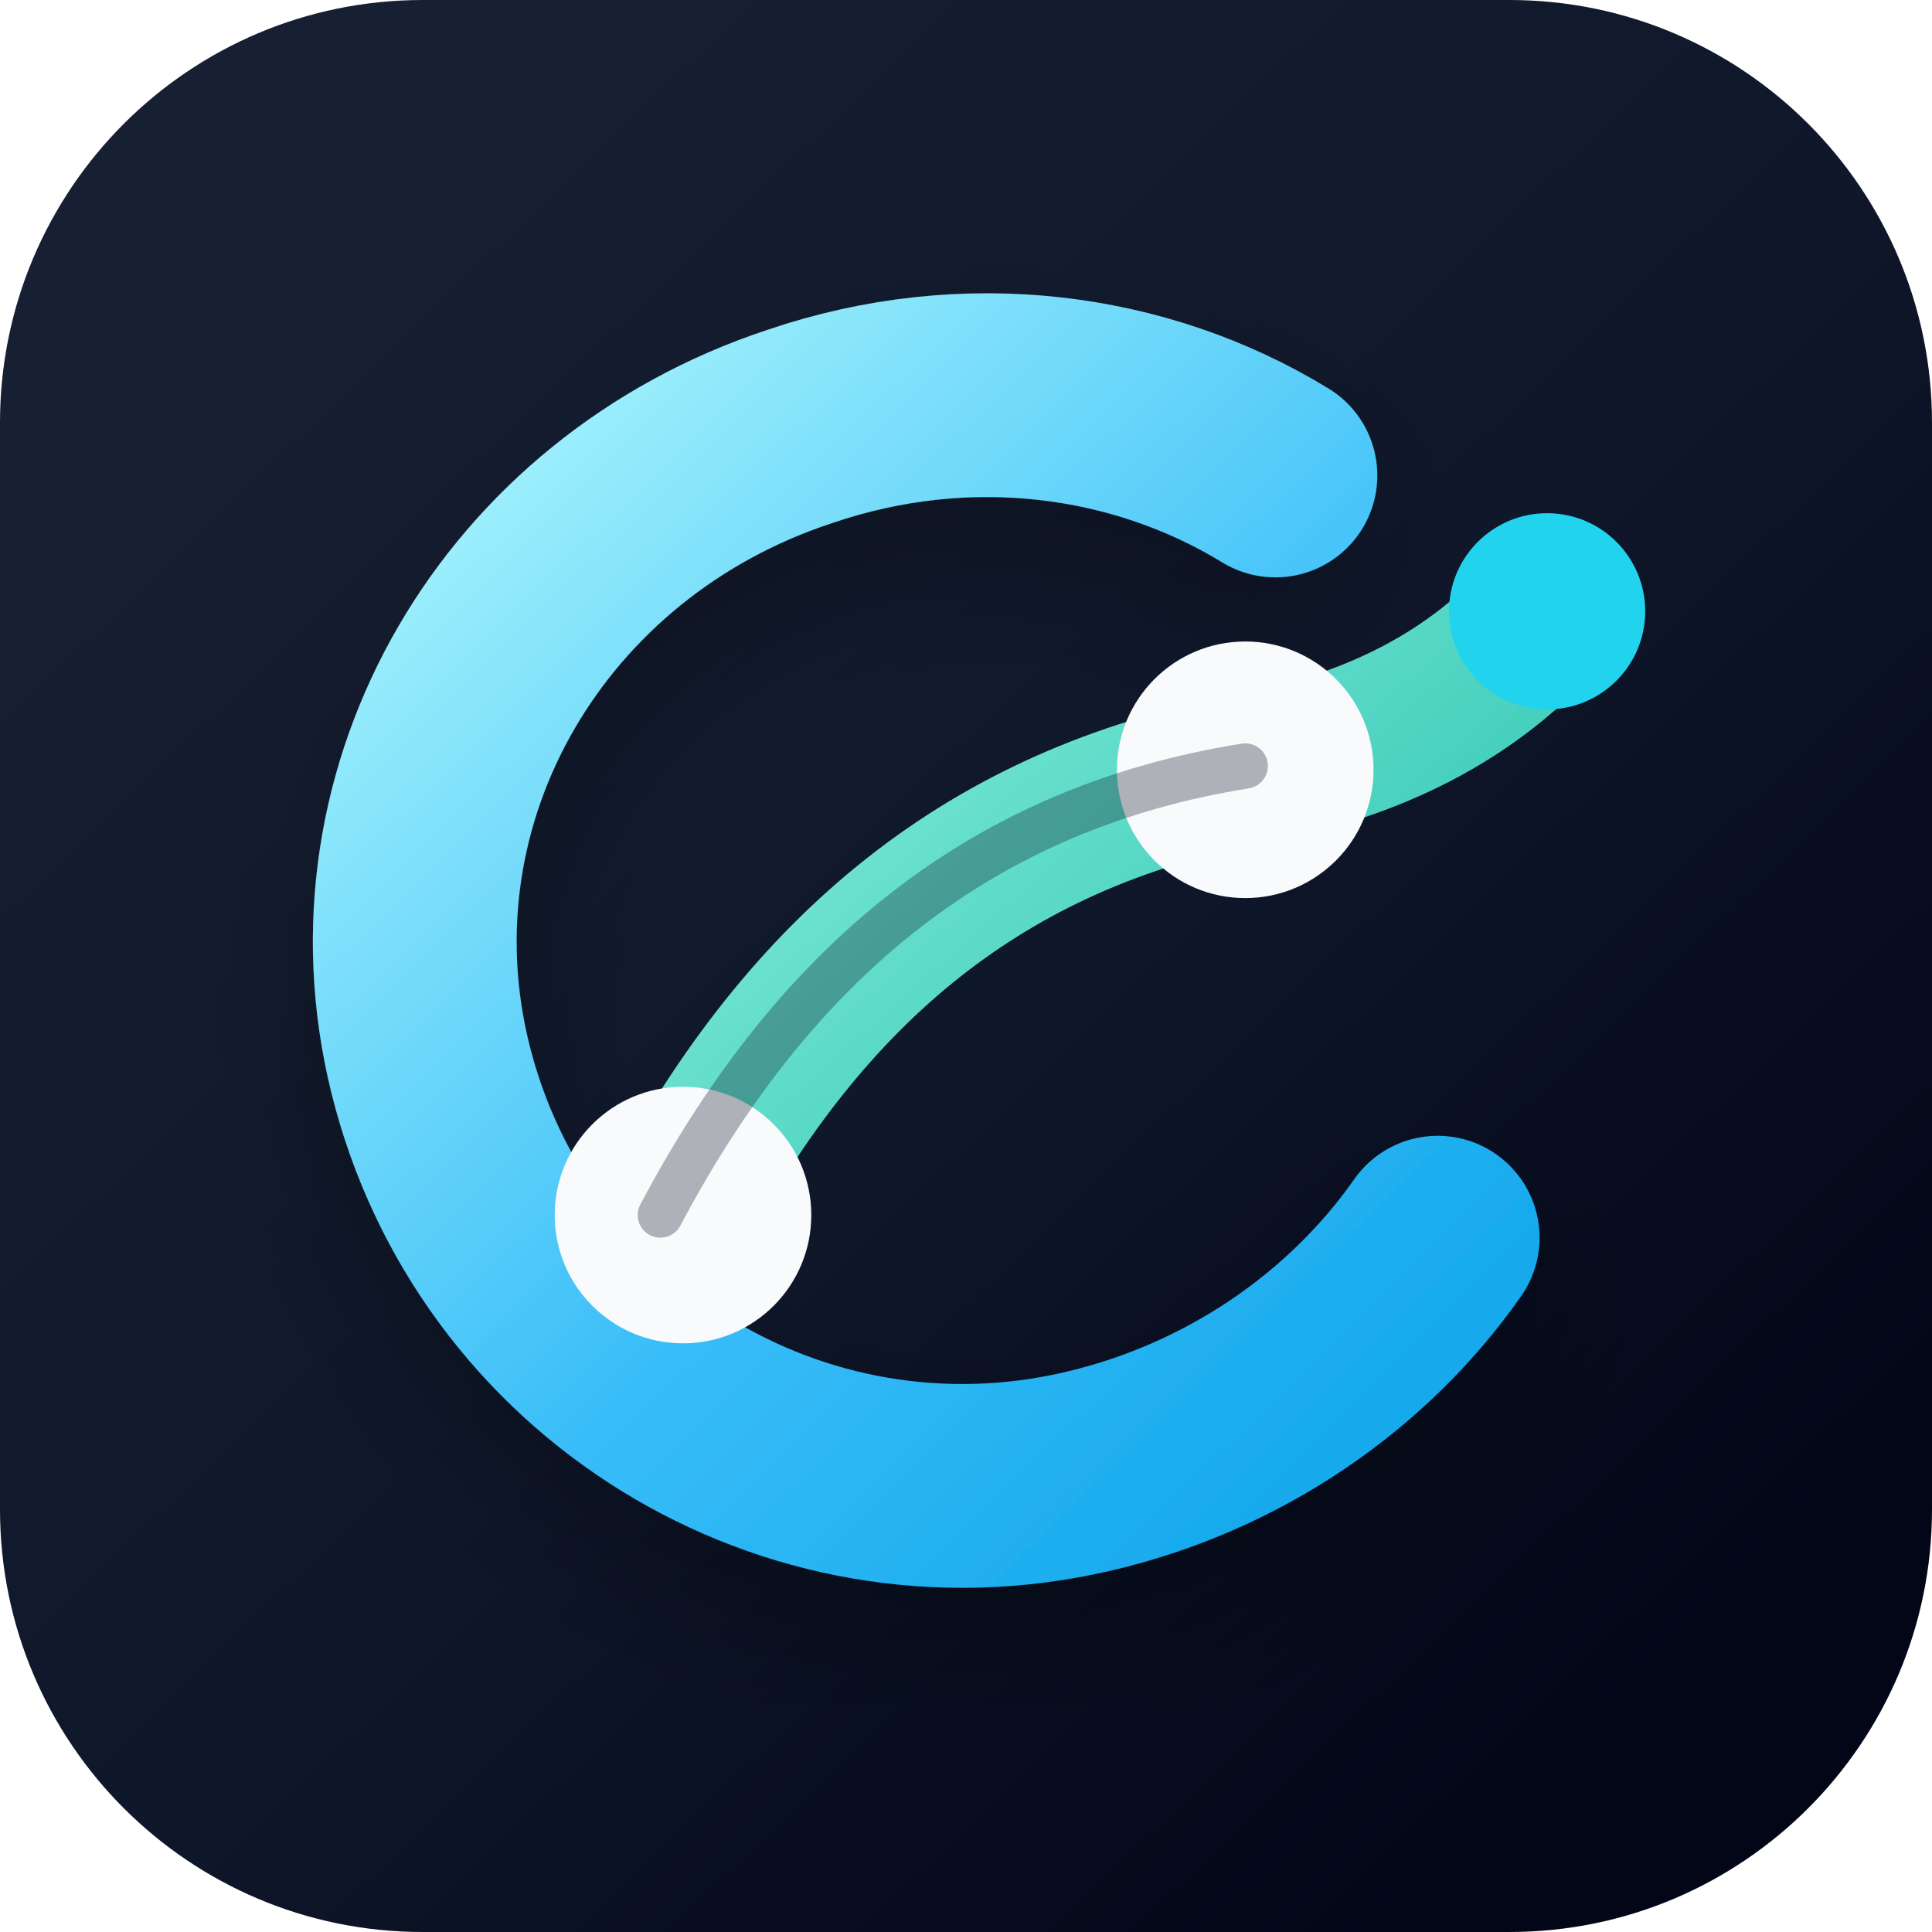
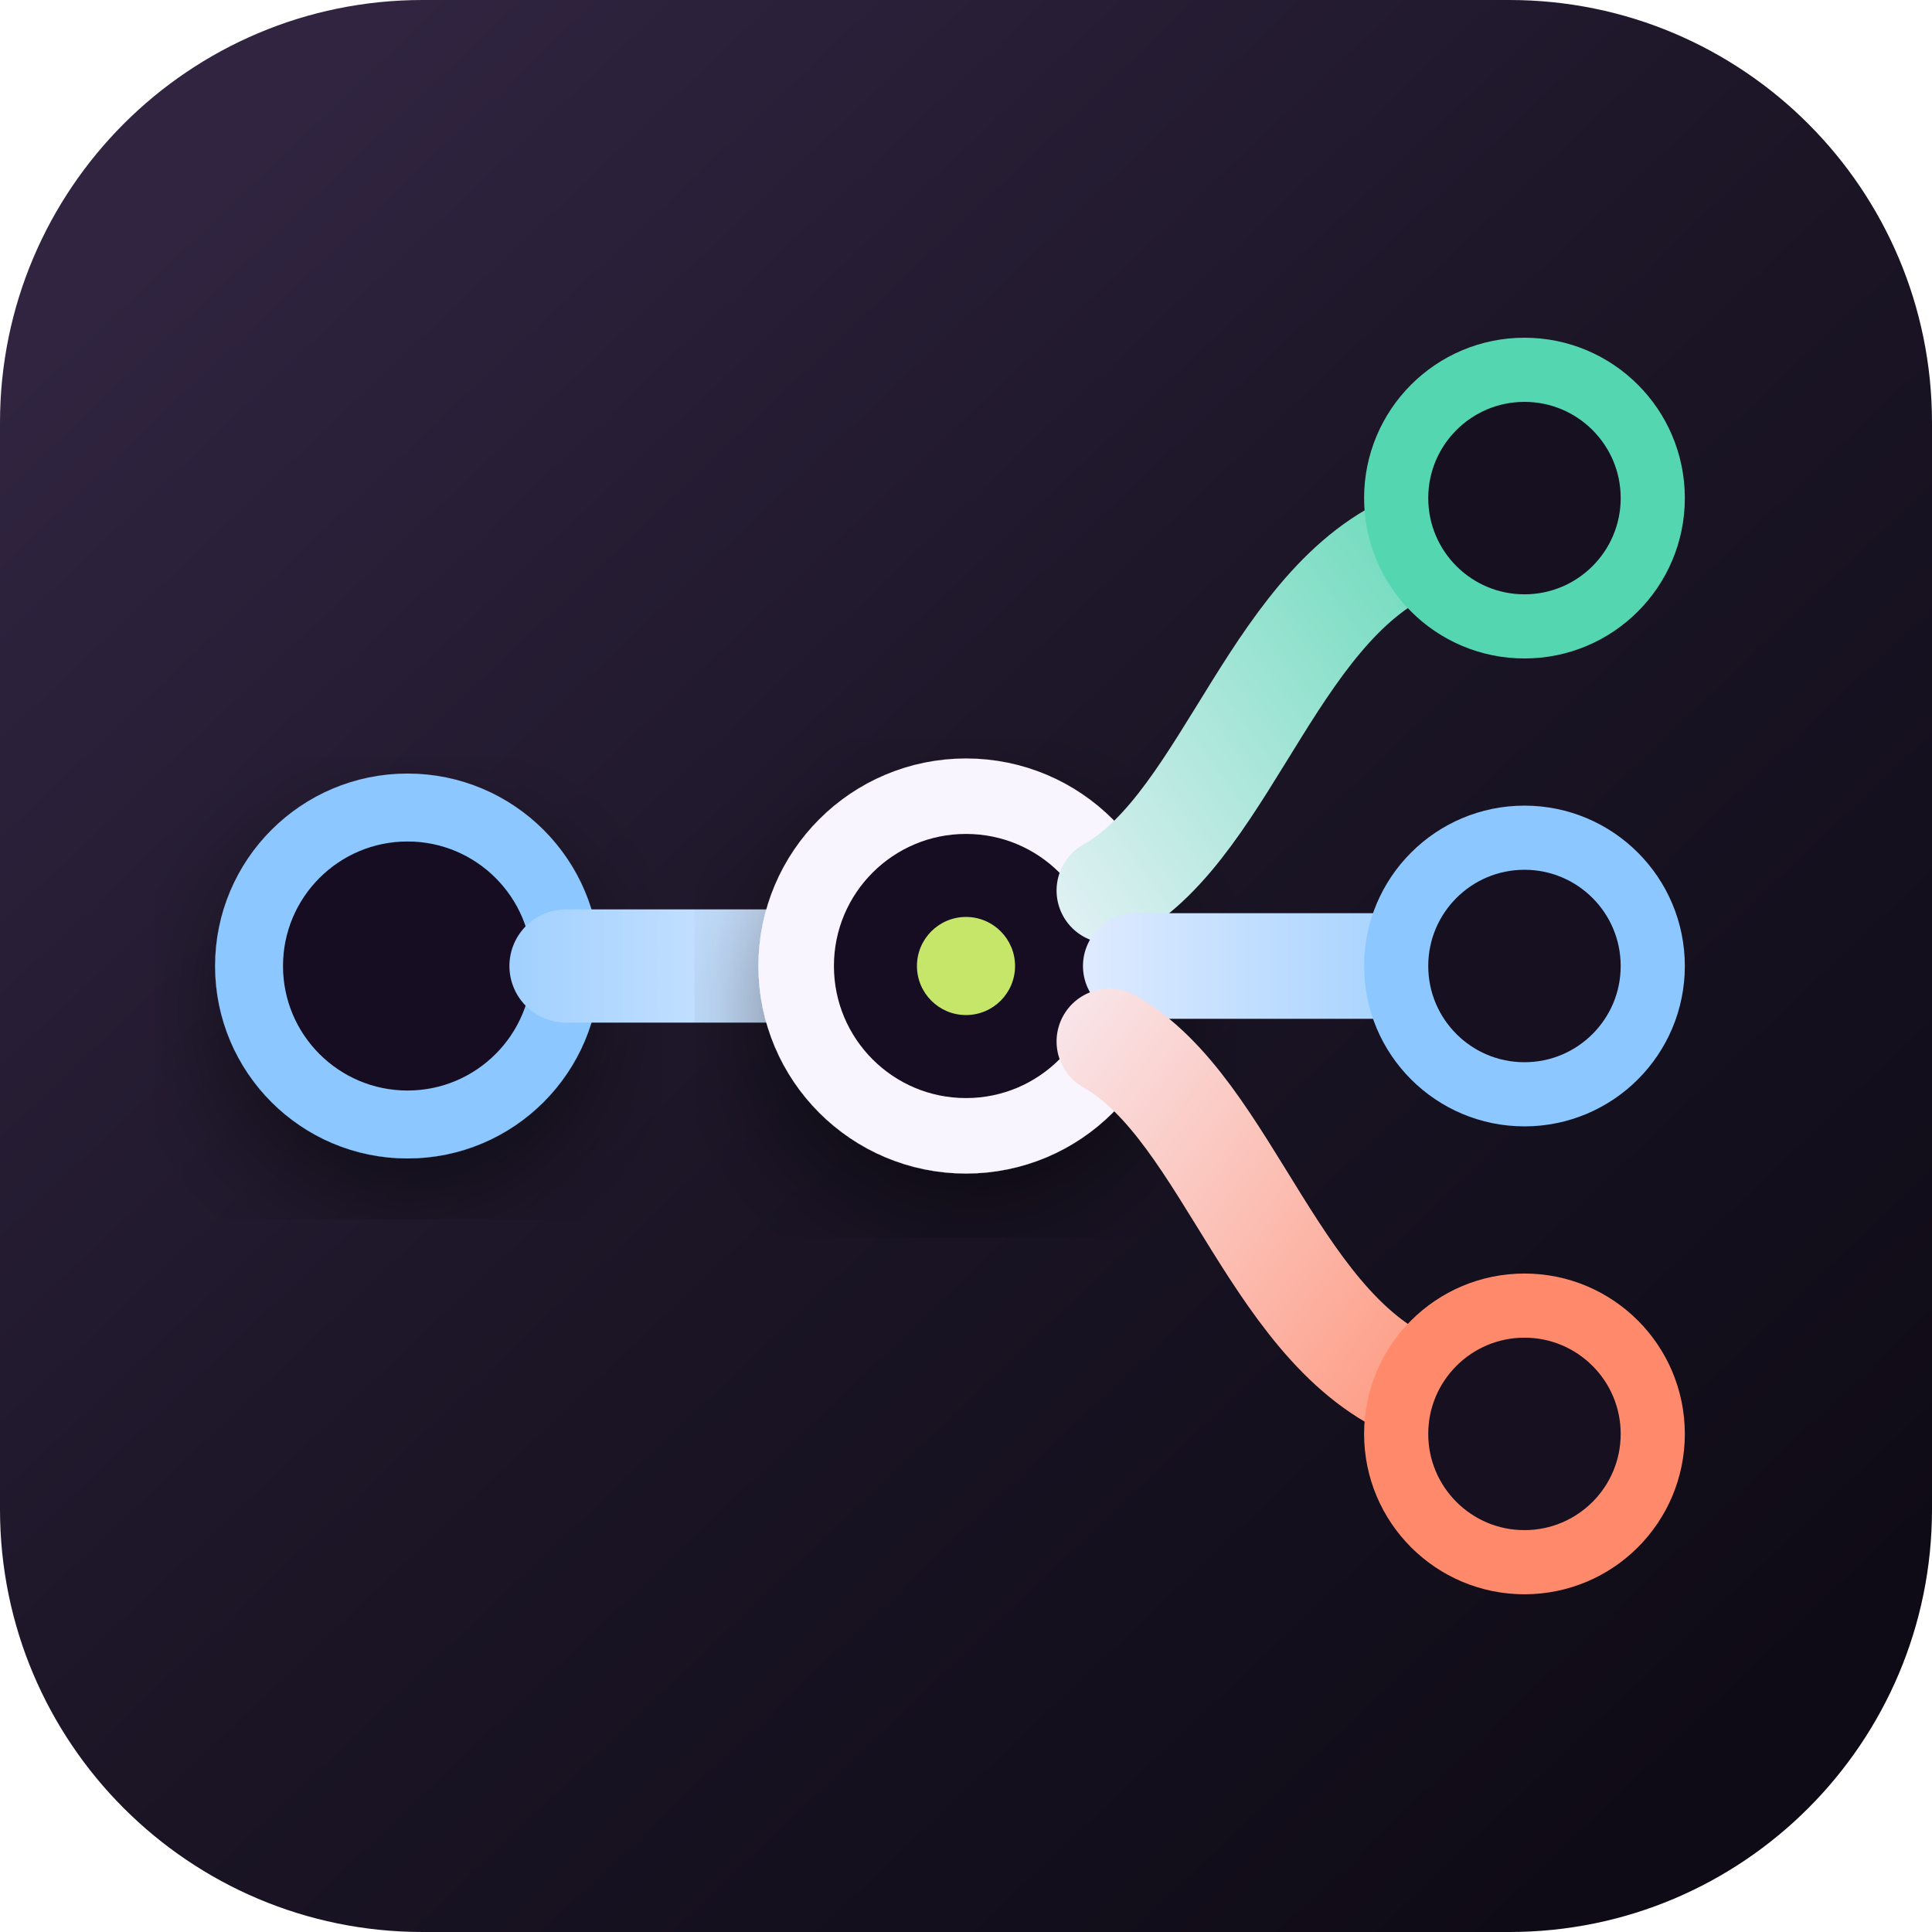
- <svg xmlns="http://www.w3.org/2000/svg" viewBox="0 0 512 512" role="img" aria-label="Service">
+ <svg xmlns="http://www.w3.org/2000/svg" viewBox="0 0 512 512" role="img" aria-label="Balanced sticky routes">
  <defs>
-     <linearGradient id="bg" x1="64" y1="56" x2="448" y2="456" gradientUnits="userSpaceOnUse">
-       <stop offset="0" stop-color="#172033" />
-       <stop offset=".52" stop-color="#0f172a" />
-       <stop offset="1" stop-color="#020617" />
+     <linearGradient id="bg" x1="58" y1="48" x2="454" y2="464" gradientUnits="userSpaceOnUse">
+       <stop offset="0" stop-color="#302440" />
+       <stop offset=".5" stop-color="#1b1526" />
+       <stop offset="1" stop-color="#0f0b16" />
    </linearGradient>
-     <linearGradient id="cyan" x1="122" y1="112" x2="396" y2="392" gradientUnits="userSpaceOnUse">
-       <stop offset="0" stop-color="#a5f3fc" />
-       <stop offset=".55" stop-color="#38bdf8" />
-       <stop offset="1" stop-color="#0ea5e9" />
+     <linearGradient id="trunk" x1="104" y1="256" x2="267" y2="256" gradientUnits="userSpaceOnUse">
+       <stop stop-color="#8cc8ff" />
+       <stop offset="1" stop-color="#f8f5ff" />
    </linearGradient>
-     <linearGradient id="teal" x1="164" y1="132" x2="386" y2="382" gradientUnits="userSpaceOnUse">
-       <stop offset="0" stop-color="#99f6e4" />
-       <stop offset="1" stop-color="#14b8a6" />
+     <linearGradient id="upper" x1="250" y1="250" x2="410" y2="134" gradientUnits="userSpaceOnUse">
+       <stop stop-color="#f8f5ff" />
+       <stop offset="1" stop-color="#54d6b0" />
    </linearGradient>
-     <filter id="shadow" x="-20%" y="-20%" width="140%" height="140%">
-       <feDropShadow dx="0" dy="18" stdDeviation="18" flood-color="#000" flood-opacity=".28" />
+     <linearGradient id="middle" x1="250" y1="256" x2="410" y2="256" gradientUnits="userSpaceOnUse">
+       <stop stop-color="#f8f5ff" />
+       <stop offset="1" stop-color="#8cc8ff" />
+     </linearGradient>
+     <linearGradient id="lower" x1="250" y1="262" x2="410" y2="378" gradientUnits="userSpaceOnUse">
+       <stop stop-color="#f8f5ff" />
+       <stop offset="1" stop-color="#ff8a6b" />
+     </linearGradient>
+     <filter id="glow" x="-30%" y="-30%" width="160%" height="160%">
+       <feDropShadow dx="0" dy="12" stdDeviation="14" flood-color="#08050c" flood-opacity=".45" />
    </filter>
  </defs>
  <rect width="512" height="512" rx="112" fill="url(#bg)" />
-   <path d="M338 126c-36-22-82-28-126-13-73 24-116 97-98 170 19 77 96 125 174 107 39-9 72-32 93-62" fill="none" stroke="url(#cyan)" stroke-width="54" stroke-linecap="round" filter="url(#shadow)" />
-   <path d="M179 322c35-66 83-105 151-118 34-6 61-20 80-42" fill="none" stroke="url(#teal)" stroke-width="40" stroke-linecap="round" />
-   <circle cx="181" cy="322" r="34" fill="#f8fafc" />
-   <circle cx="330" cy="204" r="34" fill="#f8fafc" />
-   <circle cx="410" cy="162" r="26" fill="#22d3ee" />
-   <path d="M175 322c36-68 86-108 155-119" fill="none" stroke="#020617" stroke-width="12" stroke-linecap="round" opacity=".3" />
+   <circle cx="108" cy="256" r="42" fill="#171020" stroke="#8cc8ff" stroke-width="18" filter="url(#glow)" />
+   <path d="M150 256H226" fill="none" stroke="url(#trunk)" stroke-width="30" stroke-linecap="round" />
+   <circle cx="256" cy="256" r="45" fill="#171020" stroke="#f8f5ff" stroke-width="20" filter="url(#glow)" />
+   <circle cx="256" cy="256" r="13" fill="#c6e66a" />
+   <path d="M294 236C326 218 338 157 378 143" fill="none" stroke="url(#upper)" stroke-width="28" stroke-linecap="round" />
+   <path d="M301 256H378" fill="none" stroke="url(#middle)" stroke-width="28" stroke-linecap="round" />
+   <path d="M294 276C326 294 338 355 378 369" fill="none" stroke="url(#lower)" stroke-width="28" stroke-linecap="round" />
+   <circle cx="404" cy="132" r="34" fill="#171020" stroke="#54d6b0" stroke-width="17" />
+   <circle cx="404" cy="256" r="34" fill="#171020" stroke="#8cc8ff" stroke-width="17" />
+   <circle cx="404" cy="380" r="34" fill="#171020" stroke="#ff8a6b" stroke-width="17" />
</svg>
